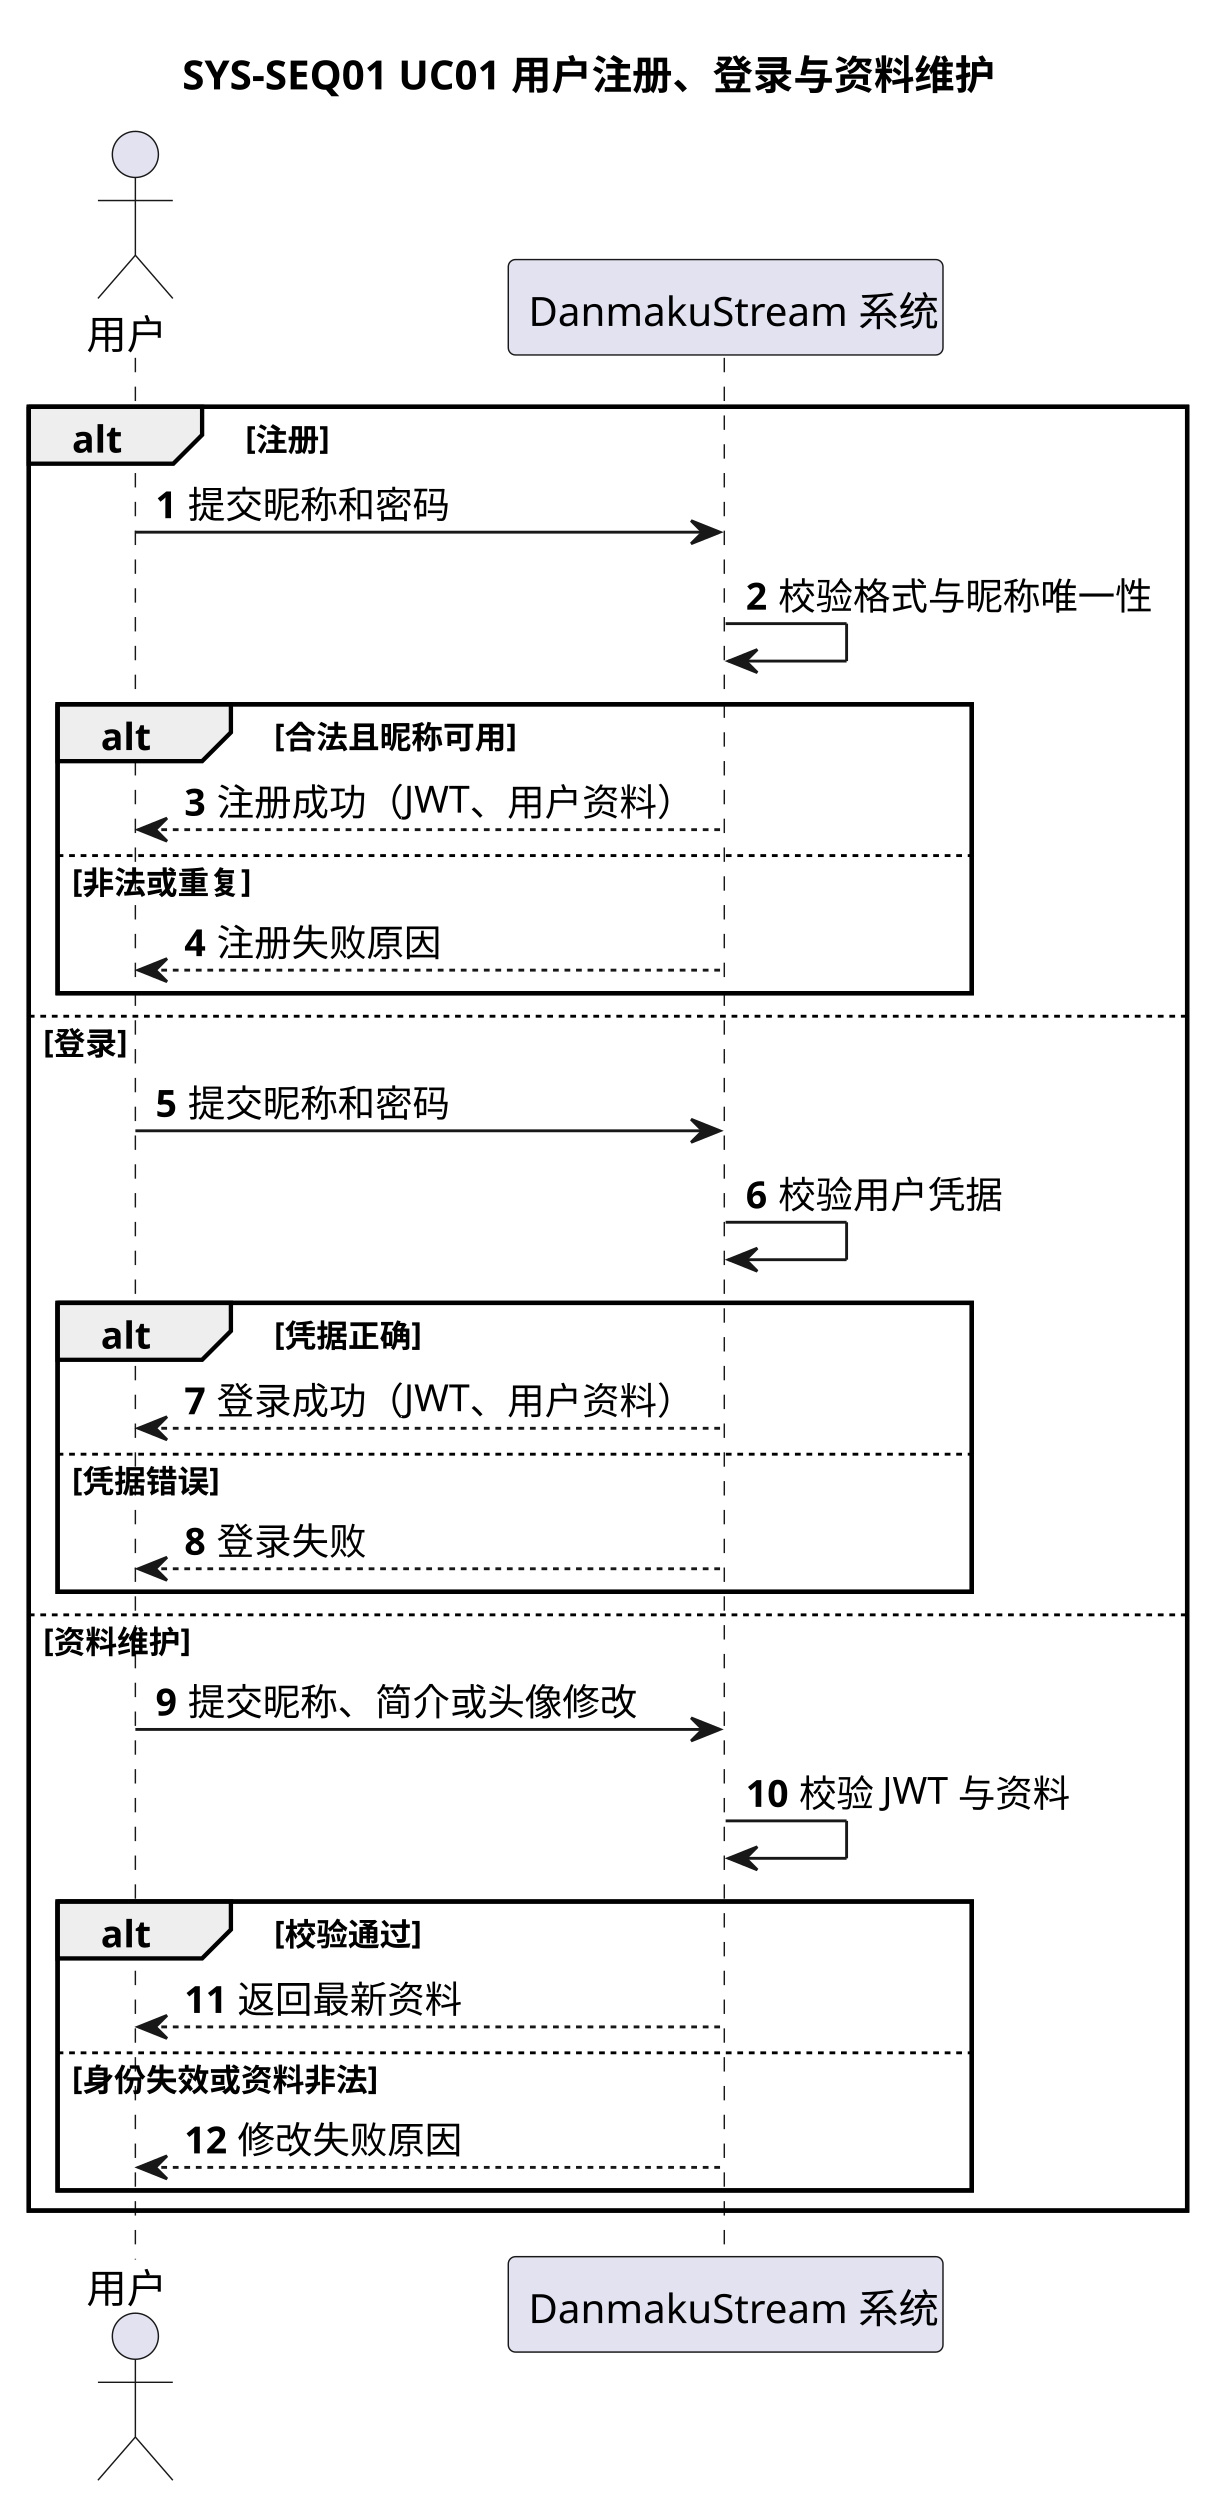
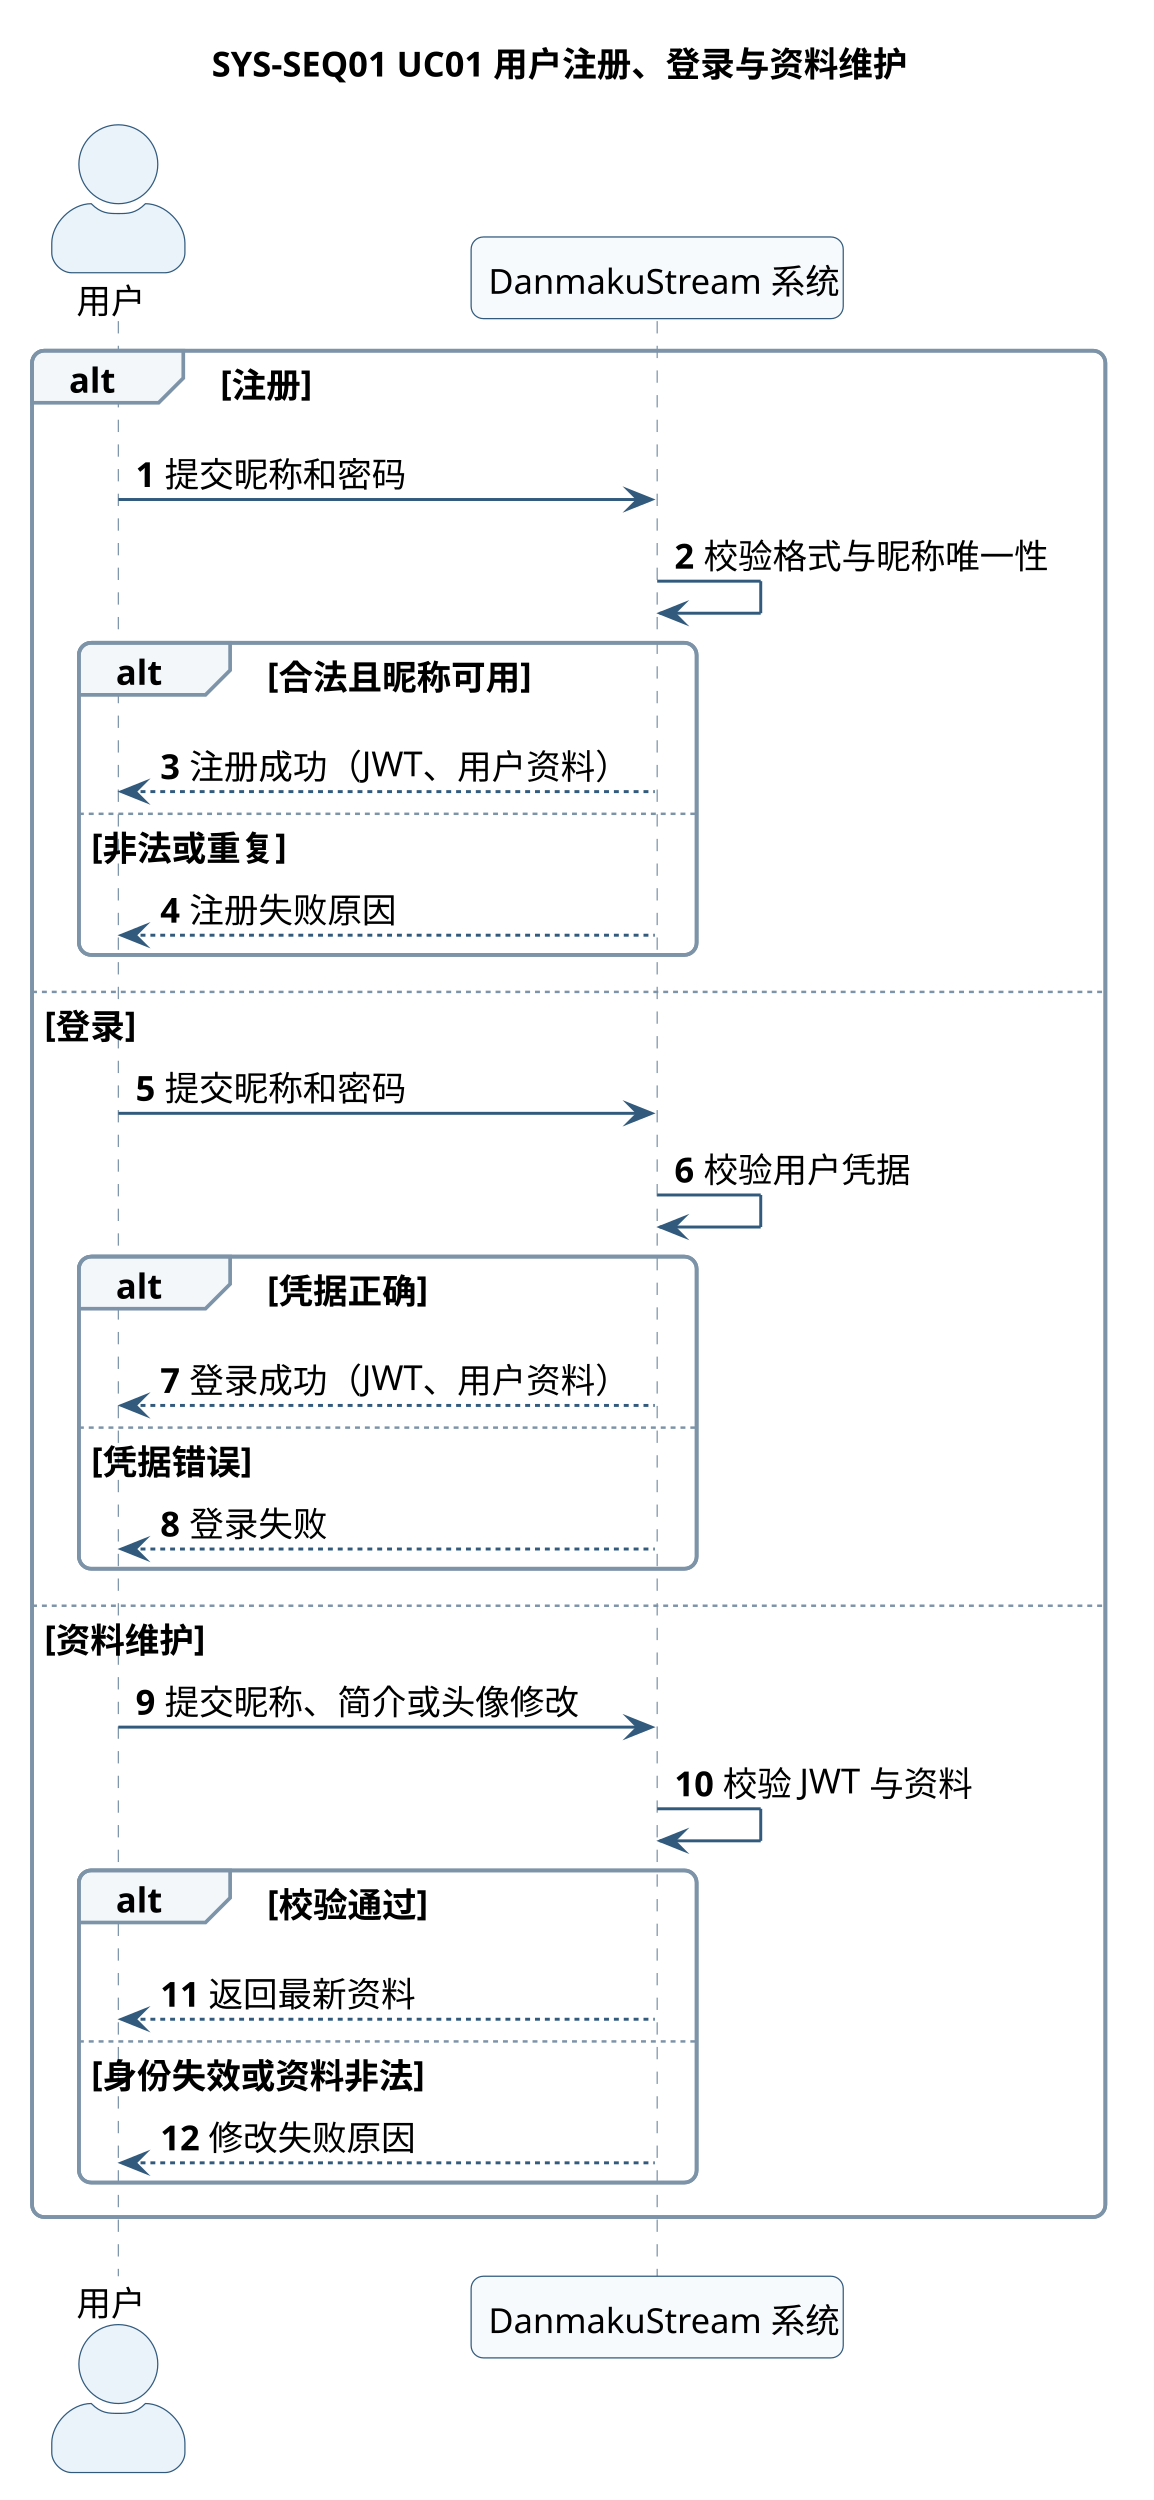
- <svg xmlns="http://www.w3.org/2000/svg" contentStyleType="text/css" height="868px" preserveAspectRatio="none" style="width:419px;height:868px;background:#FFFFFF;" version="1.1" viewBox="0 0 419 868" width="419px" zoomAndPan="magnify">
+ <svg xmlns="http://www.w3.org/2000/svg" version="1.1" data-diagram-type="SEQUENCE" style="width:468px;height:1014px;background:#FFFFFF;" width="468px" height="1014px" viewBox="0 0 468 1014" zoomAndPan="magnify" preserveAspectRatio="none" contentStyleType="text/css">
  <defs />
-   <g>
-     <text fill="#000000" font-family="sans-serif" font-size="14" font-weight="bold" lengthAdjust="spacing" textLength="294.636" x="63.268" y="31.044">SYS-SEQ01 UC01 用户注册、登录与资料维护</text>
-     <rect fill="none" height="626.277" style="stroke:#000000;stroke-width:1.5;" width="402.171" x="10" y="141.24" />
-     <rect fill="none" height="100.309" style="stroke:#000000;stroke-width:1.5;" width="317.406" x="20" y="244.526" />
-     <rect fill="none" height="100.309" style="stroke:#000000;stroke-width:1.5;" width="317.406" x="20" y="452.367" />
-     <rect fill="none" height="100.309" style="stroke:#000000;stroke-width:1.5;" width="317.406" x="20" y="660.208" />
-     <line style="stroke:#181818;stroke-width:0.5;stroke-dasharray:5.0,5.0;" x1="47" x2="47" y1="124.24" y2="784.517" />
-     <line style="stroke:#181818;stroke-width:0.5;stroke-dasharray:5.0,5.0;" x1="251.476" x2="251.476" y1="124.24" y2="784.517" />
-     <text fill="#000000" font-family="sans-serif" font-size="14" lengthAdjust="spacing" textLength="28" x="30" y="121.164">用户</text>
-     <ellipse cx="47" cy="53.62" fill="#E2E2F0" rx="8" ry="8" style="stroke:#181818;stroke-width:0.5;" />
-     <path d="M47,61.62 L47,88.62 M34,69.62 L60,69.62 M47,88.62 L34,103.62 M47,88.62 L60,103.62 " fill="none" style="stroke:#181818;stroke-width:0.5;" />
-     <text fill="#000000" font-family="sans-serif" font-size="14" lengthAdjust="spacing" textLength="28" x="30" y="799.561">用户</text>
-     <ellipse cx="47" cy="811.137" fill="#E2E2F0" rx="8" ry="8" style="stroke:#181818;stroke-width:0.5;" />
-     <path d="M47,819.137 L47,846.137 M34,827.137 L60,827.137 M47,846.137 L34,861.137 M47,846.137 L60,861.137 " fill="none" style="stroke:#181818;stroke-width:0.5;" />
-     <rect fill="#E2E2F0" height="33.12" rx="2.5" ry="2.5" style="stroke:#181818;stroke-width:0.5;" width="150.931" x="176.476" y="90.12" />
-     <text fill="#000000" font-family="sans-serif" font-size="14" lengthAdjust="spacing" textLength="136.931" x="183.476" y="113.164">DanmakuStream 系统</text>
-     <rect fill="#E2E2F0" height="33.12" rx="2.5" ry="2.5" style="stroke:#181818;stroke-width:0.5;" width="150.931" x="176.476" y="783.517" />
-     <text fill="#000000" font-family="sans-serif" font-size="14" lengthAdjust="spacing" textLength="136.931" x="183.476" y="806.561">DanmakuStream 系统</text>
-     <path d="M10,141.24 L70.171,141.24 L70.171,150.995 L60.171,160.995 L10,160.995 L10,141.24 " fill="#EEEEEE" style="stroke:#000000;stroke-width:1.5;" />
-     <rect fill="none" height="626.277" style="stroke:#000000;stroke-width:1.5;" width="402.171" x="10" y="141.24" />
-     <text fill="#000000" font-family="sans-serif" font-size="13" font-weight="bold" lengthAdjust="spacing" textLength="15.171" x="25" y="157.138">alt</text>
-     <text fill="#000000" font-family="sans-serif" font-size="11" font-weight="bold" lengthAdjust="spacing" textLength="30.014" x="85.171" y="155.846">[注册]</text>
-     <polygon fill="#181818" points="239.941,180.772,249.941,184.772,239.941,188.772,243.941,184.772" style="stroke:#181818;stroke-width:1.0;" />
-     <line style="stroke:#181818;stroke-width:1.0;" x1="47" x2="245.941" y1="184.772" y2="184.772" />
-     <text fill="#000000" font-family="sans-serif" font-size="13" font-weight="bold" lengthAdjust="spacing" textLength="7.23" x="54" y="179.916">1</text>
-     <text fill="#000000" font-family="sans-serif" font-size="13" lengthAdjust="spacing" textLength="91" x="65.23" y="179.916">提交昵称和密码</text>
-     <line style="stroke:#181818;stroke-width:1.0;" x1="251.941" x2="293.941" y1="216.526" y2="216.526" />
-     <line style="stroke:#181818;stroke-width:1.0;" x1="293.941" x2="293.941" y1="216.526" y2="229.526" />
-     <line style="stroke:#181818;stroke-width:1.0;" x1="252.941" x2="293.941" y1="229.526" y2="229.526" />
-     <polygon fill="#181818" points="262.941,225.526,252.941,229.526,262.941,233.526,258.941,229.526" style="stroke:#181818;stroke-width:1.0;" />
-     <text fill="#000000" font-family="sans-serif" font-size="13" font-weight="bold" lengthAdjust="spacing" textLength="7.23" x="258.941" y="211.67">2</text>
-     <text fill="#000000" font-family="sans-serif" font-size="13" lengthAdjust="spacing" textLength="130" x="270.171" y="211.67">校验格式与昵称唯一性</text>
-     <path d="M20,244.526 L80.171,244.526 L80.171,254.281 L70.171,264.281 L20,264.281 L20,244.526 " fill="#EEEEEE" style="stroke:#000000;stroke-width:1.5;" />
-     <rect fill="none" height="100.309" style="stroke:#000000;stroke-width:1.5;" width="317.406" x="20" y="244.526" />
-     <text fill="#000000" font-family="sans-serif" font-size="13" font-weight="bold" lengthAdjust="spacing" textLength="15.171" x="35" y="260.424">alt</text>
-     <text fill="#000000" font-family="sans-serif" font-size="11" font-weight="bold" lengthAdjust="spacing" textLength="86.732" x="95.171" y="259.132">[合法且昵称可用]</text>
-     <polygon fill="#181818" points="58,284.058,48,288.058,58,292.058,54,288.058" style="stroke:#181818;stroke-width:1.0;" />
-     <line style="stroke:#181818;stroke-width:1.0;stroke-dasharray:2.0,2.0;" x1="52" x2="250.941" y1="288.058" y2="288.058" />
-     <text fill="#000000" font-family="sans-serif" font-size="13" font-weight="bold" lengthAdjust="spacing" textLength="7.23" x="64" y="283.202">3</text>
-     <text fill="#000000" font-family="sans-serif" font-size="13" lengthAdjust="spacing" textLength="169.711" x="75.23" y="283.202">注册成功（JWT、用户资料）</text>
-     <line style="stroke:#000000;stroke-width:1.0;stroke-dasharray:2.0,2.0;" x1="20" x2="337.406" y1="297.058" y2="297.058" />
-     <text fill="#000000" font-family="sans-serif" font-size="11" font-weight="bold" lengthAdjust="spacing" textLength="64.045" x="25" y="309.664">[非法或重复]</text>
-     <polygon fill="#181818" points="58,332.835,48,336.835,58,340.835,54,336.835" style="stroke:#181818;stroke-width:1.0;" />
-     <line style="stroke:#181818;stroke-width:1.0;stroke-dasharray:2.0,2.0;" x1="52" x2="250.941" y1="336.835" y2="336.835" />
-     <text fill="#000000" font-family="sans-serif" font-size="13" font-weight="bold" lengthAdjust="spacing" textLength="7.23" x="64" y="331.979">4</text>
-     <text fill="#000000" font-family="sans-serif" font-size="13" lengthAdjust="spacing" textLength="78" x="75.23" y="331.979">注册失败原因</text>
-     <line style="stroke:#000000;stroke-width:1.0;stroke-dasharray:2.0,2.0;" x1="10" x2="412.171" y1="352.835" y2="352.835" />
-     <text fill="#000000" font-family="sans-serif" font-size="11" font-weight="bold" lengthAdjust="spacing" textLength="30.014" x="15" y="365.441">[登录]</text>
-     <polygon fill="#181818" points="239.941,388.613,249.941,392.613,239.941,396.613,243.941,392.613" style="stroke:#181818;stroke-width:1.0;" />
-     <line style="stroke:#181818;stroke-width:1.0;" x1="47" x2="245.941" y1="392.613" y2="392.613" />
-     <text fill="#000000" font-family="sans-serif" font-size="13" font-weight="bold" lengthAdjust="spacing" textLength="7.23" x="54" y="387.756">5</text>
-     <text fill="#000000" font-family="sans-serif" font-size="13" lengthAdjust="spacing" textLength="91" x="65.23" y="387.756">提交昵称和密码</text>
-     <line style="stroke:#181818;stroke-width:1.0;" x1="251.941" x2="293.941" y1="424.367" y2="424.367" />
-     <line style="stroke:#181818;stroke-width:1.0;" x1="293.941" x2="293.941" y1="424.367" y2="437.367" />
-     <line style="stroke:#181818;stroke-width:1.0;" x1="252.941" x2="293.941" y1="437.367" y2="437.367" />
-     <polygon fill="#181818" points="262.941,433.367,252.941,437.367,262.941,441.367,258.941,437.367" style="stroke:#181818;stroke-width:1.0;" />
-     <text fill="#000000" font-family="sans-serif" font-size="13" font-weight="bold" lengthAdjust="spacing" textLength="7.23" x="258.941" y="419.511">6</text>
-     <text fill="#000000" font-family="sans-serif" font-size="13" lengthAdjust="spacing" textLength="78" x="270.171" y="419.511">校验用户凭据</text>
-     <path d="M20,452.367 L80.171,452.367 L80.171,462.122 L70.171,472.122 L20,472.122 L20,452.367 " fill="#EEEEEE" style="stroke:#000000;stroke-width:1.5;" />
-     <rect fill="none" height="100.309" style="stroke:#000000;stroke-width:1.5;" width="317.406" x="20" y="452.367" />
-     <text fill="#000000" font-family="sans-serif" font-size="13" font-weight="bold" lengthAdjust="spacing" textLength="15.171" x="35" y="468.265">alt</text>
-     <text fill="#000000" font-family="sans-serif" font-size="11" font-weight="bold" lengthAdjust="spacing" textLength="52.701" x="95.171" y="466.973">[凭据正确]</text>
-     <polygon fill="#181818" points="58,491.899,48,495.899,58,499.899,54,495.899" style="stroke:#181818;stroke-width:1.0;" />
-     <line style="stroke:#181818;stroke-width:1.0;stroke-dasharray:2.0,2.0;" x1="52" x2="250.941" y1="495.899" y2="495.899" />
-     <text fill="#000000" font-family="sans-serif" font-size="13" font-weight="bold" lengthAdjust="spacing" textLength="7.23" x="64" y="491.043">7</text>
-     <text fill="#000000" font-family="sans-serif" font-size="13" lengthAdjust="spacing" textLength="169.711" x="75.23" y="491.043">登录成功（JWT、用户资料）</text>
-     <line style="stroke:#000000;stroke-width:1.0;stroke-dasharray:2.0,2.0;" x1="20" x2="337.406" y1="504.899" y2="504.899" />
-     <text fill="#000000" font-family="sans-serif" font-size="11" font-weight="bold" lengthAdjust="spacing" textLength="52.701" x="25" y="517.505">[凭据错误]</text>
-     <polygon fill="#181818" points="58,540.676,48,544.676,58,548.676,54,544.676" style="stroke:#181818;stroke-width:1.0;" />
-     <line style="stroke:#181818;stroke-width:1.0;stroke-dasharray:2.0,2.0;" x1="52" x2="250.941" y1="544.676" y2="544.676" />
-     <text fill="#000000" font-family="sans-serif" font-size="13" font-weight="bold" lengthAdjust="spacing" textLength="7.23" x="64" y="539.82">8</text>
-     <text fill="#000000" font-family="sans-serif" font-size="13" lengthAdjust="spacing" textLength="52" x="75.23" y="539.82">登录失败</text>
-     <line style="stroke:#000000;stroke-width:1.0;stroke-dasharray:2.0,2.0;" x1="10" x2="412.171" y1="560.676" y2="560.676" />
-     <text fill="#000000" font-family="sans-serif" font-size="11" font-weight="bold" lengthAdjust="spacing" textLength="52.701" x="15" y="573.282">[资料维护]</text>
-     <polygon fill="#181818" points="239.941,596.454,249.941,600.454,239.941,604.454,243.941,600.454" style="stroke:#181818;stroke-width:1.0;" />
-     <line style="stroke:#181818;stroke-width:1.0;" x1="47" x2="245.941" y1="600.454" y2="600.454" />
-     <text fill="#000000" font-family="sans-serif" font-size="13" font-weight="bold" lengthAdjust="spacing" textLength="7.23" x="54" y="595.597">9</text>
-     <text fill="#000000" font-family="sans-serif" font-size="13" lengthAdjust="spacing" textLength="156" x="65.23" y="595.597">提交昵称、简介或头像修改</text>
-     <line style="stroke:#181818;stroke-width:1.0;" x1="251.941" x2="293.941" y1="632.208" y2="632.208" />
-     <line style="stroke:#181818;stroke-width:1.0;" x1="293.941" x2="293.941" y1="632.208" y2="645.208" />
-     <line style="stroke:#181818;stroke-width:1.0;" x1="252.941" x2="293.941" y1="645.208" y2="645.208" />
-     <polygon fill="#181818" points="262.941,641.208,252.941,645.208,262.941,649.208,258.941,645.208" style="stroke:#181818;stroke-width:1.0;" />
-     <text fill="#000000" font-family="sans-serif" font-size="13" font-weight="bold" lengthAdjust="spacing" textLength="14.46" x="258.941" y="627.352">10</text>
-     <text fill="#000000" font-family="sans-serif" font-size="13" lengthAdjust="spacing" textLength="98.935" x="277.401" y="627.352">校验 JWT 与资料</text>
-     <path d="M20,660.208 L80.171,660.208 L80.171,669.962 L70.171,679.962 L20,679.962 L20,660.208 " fill="#EEEEEE" style="stroke:#000000;stroke-width:1.5;" />
-     <rect fill="none" height="100.309" style="stroke:#000000;stroke-width:1.5;" width="317.406" x="20" y="660.208" />
-     <text fill="#000000" font-family="sans-serif" font-size="13" font-weight="bold" lengthAdjust="spacing" textLength="15.171" x="35" y="676.106">alt</text>
-     <text fill="#000000" font-family="sans-serif" font-size="11" font-weight="bold" lengthAdjust="spacing" textLength="52.701" x="95.171" y="674.814">[校验通过]</text>
-     <polygon fill="#181818" points="58,699.74,48,703.74,58,707.74,54,703.74" style="stroke:#181818;stroke-width:1.0;" />
-     <line style="stroke:#181818;stroke-width:1.0;stroke-dasharray:2.0,2.0;" x1="52" x2="250.941" y1="703.74" y2="703.74" />
-     <text fill="#000000" font-family="sans-serif" font-size="13" font-weight="bold" lengthAdjust="spacing" textLength="14.46" x="64" y="698.883">11</text>
-     <text fill="#000000" font-family="sans-serif" font-size="13" lengthAdjust="spacing" textLength="78" x="82.46" y="698.883">返回最新资料</text>
-     <line style="stroke:#000000;stroke-width:1.0;stroke-dasharray:2.0,2.0;" x1="20" x2="337.406" y1="712.74" y2="712.74" />
-     <text fill="#000000" font-family="sans-serif" font-size="11" font-weight="bold" lengthAdjust="spacing" textLength="109.42" x="25" y="725.346">[身份失效或资料非法]</text>
-     <polygon fill="#181818" points="58,748.517,48,752.517,58,756.517,54,752.517" style="stroke:#181818;stroke-width:1.0;" />
-     <line style="stroke:#181818;stroke-width:1.0;stroke-dasharray:2.0,2.0;" x1="52" x2="250.941" y1="752.517" y2="752.517" />
-     <text fill="#000000" font-family="sans-serif" font-size="13" font-weight="bold" lengthAdjust="spacing" textLength="14.46" x="64" y="747.661">12</text>
-     <text fill="#000000" font-family="sans-serif" font-size="13" lengthAdjust="spacing" textLength="78" x="82.46" y="747.661">修改失败原因</text>
+   <g font-family="sans-serif" lengthAdjust="spacing">
+     <g class="title" data-source-line="2">
+       <text x="85.851" y="31.044" fill="#000" font-size="14" textLength="294.636" font-weight="700">SYS-SEQ01 UC01 用户注册、登录与资料维护</text>
+     </g>
+     <rect x="13" y="142.24" width="435.338" height="757.003" fill="none" style="stroke:#7C93A8;stroke-width:1.5;" rx="5" ry="5" />
+     <rect x="32" y="260.721" width="250.552" height="126.601" fill="none" style="stroke:#7C93A8;stroke-width:1.5;" rx="5" ry="5" />
+     <rect x="32" y="509.682" width="250.552" height="126.601" fill="none" style="stroke:#7C93A8;stroke-width:1.5;" rx="5" ry="5" />
+     <rect x="32" y="758.643" width="250.552" height="126.601" fill="none" style="stroke:#7C93A8;stroke-width:1.5;" rx="5" ry="5" />
+     <g>
+       <rect x="44.5" y="130.24" width="8" height="793.003" fill="#000" fill-opacity="0" />
+       <line x1="48" y1="130.24" x2="48" y2="923.243" style="stroke:#7C93A8;stroke-width:0.5;stroke-dasharray:5,5;" />
+     </g>
+     <g>
+       <rect x="263.052" y="130.24" width="8" height="793.003" fill="#000" fill-opacity="0" />
+       <line x1="266.552" y1="130.24" x2="266.552" y2="923.243" style="stroke:#7C93A8;stroke-width:0.5;stroke-dasharray:5,5;" />
+     </g>
+     <text x="31" y="127.164" fill="#000" font-size="14" textLength="28">用户</text>
+     <ellipse cx="48" cy="66.62" rx="16" ry="16" fill="#EAF3FA" style="stroke:#315A7D;stroke-width:0.5;" />
+     <path d="M48,86.62 C52,86.62 55,86.62 59,82.62 C67,82.62 75,90.62 75,98.62 L75,102.62 C75,106.62 71,110.62 67,110.62 L29,110.62 C25,110.62 21,106.62 21,102.62 L21,98.62 C21,90.62 29,82.62 37,82.62 C41,86.62 44,86.62 48,86.62" style="stroke:#315A7D;stroke-width:0.5;" fill="#EAF3FA" />
+     <rect x="191.086" y="96.12" width="150.931" height="33.12" fill="#F7FAFC" style="stroke:#315A7D;stroke-width:0.5;" rx="5" ry="5" />
+     <text x="198.086" y="119.164" fill="#000" font-size="14" textLength="136.931">DanmakuStream 系统</text>
+     <text x="31" y="939.287" fill="#000" font-size="14" textLength="28">用户</text>
+     <ellipse cx="48" cy="958.863" rx="16" ry="16" fill="#EAF3FA" style="stroke:#315A7D;stroke-width:0.5;" />
+     <path d="M48,978.863 C52,978.863 55,978.863 59,974.863 C67,974.863 75,982.863 75,990.863 L75,994.863 C75,998.863 71,1002.863 67,1002.863 L29,1002.863 C25,1002.863 21,998.863 21,994.863 L21,990.863 C21,982.863 29,974.863 37,974.863 C41,978.863 44,978.863 48,978.863" style="stroke:#315A7D;stroke-width:0.5;" fill="#EAF3FA" />
+     <rect x="191.086" y="923.243" width="150.931" height="33.12" fill="#F7FAFC" style="stroke:#315A7D;stroke-width:0.5;" rx="5" ry="5" />
+     <text x="198.086" y="946.287" fill="#000" font-size="14" textLength="136.931">DanmakuStream 系统</text>
+     <path d="M18,142.24 L74.338,142.24 L74.338,153.36 L64.338,163.36 L13,163.36 L13,147.24 A5,5 0 0 1 18,142.24" style="stroke:#7C93A8;stroke-width:1.5;" fill="#F3F7FA" />
+     <rect x="13" y="142.24" width="435.338" height="757.003" fill="none" style="stroke:#7C93A8;stroke-width:1.5;" rx="5" ry="5" />
+     <text x="28" y="159.284" fill="#000" font-size="14" textLength="16.338" font-weight="700">alt</text>
+     <text x="89.338" y="160.284" fill="#000" font-size="14" textLength="38.199" font-weight="700">[注册]</text>
+     <polygon points="254.552,198.601,264.552,202.601,254.552,206.601,258.552,202.601" fill="#315A7D" style="stroke:#315A7D;stroke-width:1;stroke-linejoin:miter;stroke-miterlimit:10;" />
+     <line x1="48" y1="202.601" x2="260.552" y2="202.601" style="stroke:#315A7D;stroke-width:1.2;" />
+     <text x="55" y="197.524" fill="#000" font-size="14" font-weight="700">1</text>
+     <text x="66.786" y="197.524" fill="#000" font-size="14" textLength="98">提交昵称和密码</text>
+     <line x1="266.552" y1="235.721" x2="308.552" y2="235.721" style="stroke:#315A7D;stroke-width:1.2;" />
+     <line x1="308.552" y1="235.721" x2="308.552" y2="248.721" style="stroke:#315A7D;stroke-width:1.2;" />
+     <line x1="267.552" y1="248.721" x2="308.552" y2="248.721" style="stroke:#315A7D;stroke-width:1.2;" />
+     <polygon points="277.552,244.721,267.552,248.721,277.552,252.721,273.552,248.721" fill="#315A7D" style="stroke:#315A7D;stroke-width:1;stroke-linejoin:miter;stroke-miterlimit:10;" />
+     <text x="273.552" y="230.645" fill="#000" font-size="14" font-weight="700">2</text>
+     <text x="285.338" y="230.645" fill="#000" font-size="14" textLength="140">校验格式与昵称唯一性</text>
+     <path d="M37,260.721 L93.338,260.721 L93.338,271.841 L83.338,281.841 L32,281.841 L32,265.721 A5,5 0 0 1 37,260.721" style="stroke:#7C93A8;stroke-width:1.5;" fill="#F3F7FA" />
+     <rect x="32" y="260.721" width="250.552" height="126.601" fill="none" style="stroke:#7C93A8;stroke-width:1.5;" rx="5" ry="5" />
+     <text x="47" y="277.765" fill="#000" font-size="14" textLength="16.338" font-weight="700">alt</text>
+     <text x="108.338" y="278.765" fill="#000" font-size="14" textLength="110.387" font-weight="700">[合法且昵称可用]</text>
+     <polygon points="59,317.081,49,321.081,59,325.081,55,321.081" fill="#315A7D" style="stroke:#315A7D;stroke-width:1;stroke-linejoin:miter;stroke-miterlimit:10;" />
+     <line x1="53" y1="321.081" x2="265.552" y2="321.081" style="stroke:#315A7D;stroke-width:1.2;stroke-dasharray:2,2;" />
+     <text x="65" y="316.005" fill="#000" font-size="14" font-weight="700">3</text>
+     <text x="76.786" y="316.005" fill="#000" font-size="14" textLength="182.766">注册成功（JWT、用户资料）</text>
+     <line x1="32" y1="330.081" x2="282.552" y2="330.081" style="stroke:#7C93A8;stroke-width:1;stroke-dasharray:2,2;" />
+     <text x="37" y="348.125" fill="#000" font-size="14" textLength="81.512" font-weight="700">[非法或重复]</text>
+     <polygon points="59,375.321,49,379.321,59,383.321,55,379.321" fill="#315A7D" style="stroke:#315A7D;stroke-width:1;stroke-linejoin:miter;stroke-miterlimit:10;" />
+     <line x1="53" y1="379.321" x2="265.552" y2="379.321" style="stroke:#315A7D;stroke-width:1.2;stroke-dasharray:2,2;" />
+     <text x="65" y="374.245" fill="#000" font-size="14" font-weight="700">4</text>
+     <text x="76.786" y="374.245" fill="#000" font-size="14" textLength="84">注册失败原因</text>
+     <line x1="13" y1="402.321" x2="448.338" y2="402.321" style="stroke:#7C93A8;stroke-width:1;stroke-dasharray:2,2;" />
+     <text x="18" y="420.365" fill="#000" font-size="14" textLength="38.199" font-weight="700">[登录]</text>
+     <polygon points="254.552,447.562,264.552,451.562,254.552,455.562,258.552,451.562" fill="#315A7D" style="stroke:#315A7D;stroke-width:1;stroke-linejoin:miter;stroke-miterlimit:10;" />
+     <line x1="48" y1="451.562" x2="260.552" y2="451.562" style="stroke:#315A7D;stroke-width:1.2;" />
+     <text x="55" y="446.485" fill="#000" font-size="14" font-weight="700">5</text>
+     <text x="66.786" y="446.485" fill="#000" font-size="14" textLength="98">提交昵称和密码</text>
+     <line x1="266.552" y1="484.682" x2="308.552" y2="484.682" style="stroke:#315A7D;stroke-width:1.2;" />
+     <line x1="308.552" y1="484.682" x2="308.552" y2="497.682" style="stroke:#315A7D;stroke-width:1.2;" />
+     <line x1="267.552" y1="497.682" x2="308.552" y2="497.682" style="stroke:#315A7D;stroke-width:1.2;" />
+     <polygon points="277.552,493.682,267.552,497.682,277.552,501.682,273.552,497.682" fill="#315A7D" style="stroke:#315A7D;stroke-width:1;stroke-linejoin:miter;stroke-miterlimit:10;" />
+     <text x="273.552" y="479.605" fill="#000" font-size="14" font-weight="700">6</text>
+     <text x="285.338" y="479.605" fill="#000" font-size="14" textLength="84">校验用户凭据</text>
+     <path d="M37,509.682 L93.338,509.682 L93.338,520.802 L83.338,530.802 L32,530.802 L32,514.682 A5,5 0 0 1 37,509.682" style="stroke:#7C93A8;stroke-width:1.5;" fill="#F3F7FA" />
+     <rect x="32" y="509.682" width="250.552" height="126.601" fill="none" style="stroke:#7C93A8;stroke-width:1.5;" rx="5" ry="5" />
+     <text x="47" y="526.726" fill="#000" font-size="14" textLength="16.338" font-weight="700">alt</text>
+     <text x="108.338" y="527.726" fill="#000" font-size="14" textLength="67.074" font-weight="700">[凭据正确]</text>
+     <polygon points="59,566.042,49,570.042,59,574.042,55,570.042" fill="#315A7D" style="stroke:#315A7D;stroke-width:1;stroke-linejoin:miter;stroke-miterlimit:10;" />
+     <line x1="53" y1="570.042" x2="265.552" y2="570.042" style="stroke:#315A7D;stroke-width:1.2;stroke-dasharray:2,2;" />
+     <text x="65" y="564.966" fill="#000" font-size="14" font-weight="700">7</text>
+     <text x="76.786" y="564.966" fill="#000" font-size="14" textLength="182.766">登录成功（JWT、用户资料）</text>
+     <line x1="32" y1="579.042" x2="282.552" y2="579.042" style="stroke:#7C93A8;stroke-width:1;stroke-dasharray:2,2;" />
+     <text x="37" y="597.086" fill="#000" font-size="14" textLength="67.074" font-weight="700">[凭据错误]</text>
+     <polygon points="59,624.282,49,628.282,59,632.282,55,628.282" fill="#315A7D" style="stroke:#315A7D;stroke-width:1;stroke-linejoin:miter;stroke-miterlimit:10;" />
+     <line x1="53" y1="628.282" x2="265.552" y2="628.282" style="stroke:#315A7D;stroke-width:1.2;stroke-dasharray:2,2;" />
+     <text x="65" y="623.206" fill="#000" font-size="14" font-weight="700">8</text>
+     <text x="76.786" y="623.206" fill="#000" font-size="14" textLength="56">登录失败</text>
+     <line x1="13" y1="651.282" x2="448.338" y2="651.282" style="stroke:#7C93A8;stroke-width:1;stroke-dasharray:2,2;" />
+     <text x="18" y="669.326" fill="#000" font-size="14" textLength="67.074" font-weight="700">[资料维护]</text>
+     <polygon points="254.552,696.522,264.552,700.522,254.552,704.522,258.552,700.522" fill="#315A7D" style="stroke:#315A7D;stroke-width:1;stroke-linejoin:miter;stroke-miterlimit:10;" />
+     <line x1="48" y1="700.522" x2="260.552" y2="700.522" style="stroke:#315A7D;stroke-width:1.2;" />
+     <text x="55" y="695.446" fill="#000" font-size="14" font-weight="700">9</text>
+     <text x="66.786" y="695.446" fill="#000" font-size="14" textLength="168">提交昵称、简介或头像修改</text>
+     <line x1="266.552" y1="733.643" x2="308.552" y2="733.643" style="stroke:#315A7D;stroke-width:1.2;" />
+     <line x1="308.552" y1="733.643" x2="308.552" y2="746.643" style="stroke:#315A7D;stroke-width:1.2;" />
+     <line x1="267.552" y1="746.643" x2="308.552" y2="746.643" style="stroke:#315A7D;stroke-width:1.2;" />
+     <polygon points="277.552,742.643,267.552,746.643,277.552,750.643,273.552,746.643" fill="#315A7D" style="stroke:#315A7D;stroke-width:1;stroke-linejoin:miter;stroke-miterlimit:10;" />
+     <text x="273.552" y="728.566" fill="#000" font-size="14" textLength="15.572" font-weight="700">10</text>
+     <text x="293.124" y="728.566" fill="#000" font-size="14" textLength="106.545">校验 JWT 与资料</text>
+     <path d="M37,758.643 L93.338,758.643 L93.338,769.763 L83.338,779.763 L32,779.763 L32,763.643 A5,5 0 0 1 37,758.643" style="stroke:#7C93A8;stroke-width:1.5;" fill="#F3F7FA" />
+     <rect x="32" y="758.643" width="250.552" height="126.601" fill="none" style="stroke:#7C93A8;stroke-width:1.5;" rx="5" ry="5" />
+     <text x="47" y="775.687" fill="#000" font-size="14" textLength="16.338" font-weight="700">alt</text>
+     <text x="108.338" y="776.687" fill="#000" font-size="14" textLength="67.074" font-weight="700">[校验通过]</text>
+     <polygon points="59,815.003,49,819.003,59,823.003,55,819.003" fill="#315A7D" style="stroke:#315A7D;stroke-width:1;stroke-linejoin:miter;stroke-miterlimit:10;" />
+     <line x1="53" y1="819.003" x2="265.552" y2="819.003" style="stroke:#315A7D;stroke-width:1.2;stroke-dasharray:2,2;" />
+     <text x="65" y="813.927" fill="#000" font-size="14" textLength="15.572" font-weight="700">11</text>
+     <text x="84.572" y="813.927" fill="#000" font-size="14" textLength="84">返回最新资料</text>
+     <line x1="32" y1="828.003" x2="282.552" y2="828.003" style="stroke:#7C93A8;stroke-width:1;stroke-dasharray:2,2;" />
+     <text x="37" y="846.047" fill="#000" font-size="14" textLength="139.262" font-weight="700">[身份失效或资料非法]</text>
+     <polygon points="59,873.243,49,877.243,59,881.243,55,877.243" fill="#315A7D" style="stroke:#315A7D;stroke-width:1;stroke-linejoin:miter;stroke-miterlimit:10;" />
+     <line x1="53" y1="877.243" x2="265.552" y2="877.243" style="stroke:#315A7D;stroke-width:1.2;stroke-dasharray:2,2;" />
+     <text x="65" y="872.167" fill="#000" font-size="14" textLength="15.572" font-weight="700">12</text>
+     <text x="84.572" y="872.167" fill="#000" font-size="14" textLength="84">修改失败原因</text>
  </g>
</svg>
